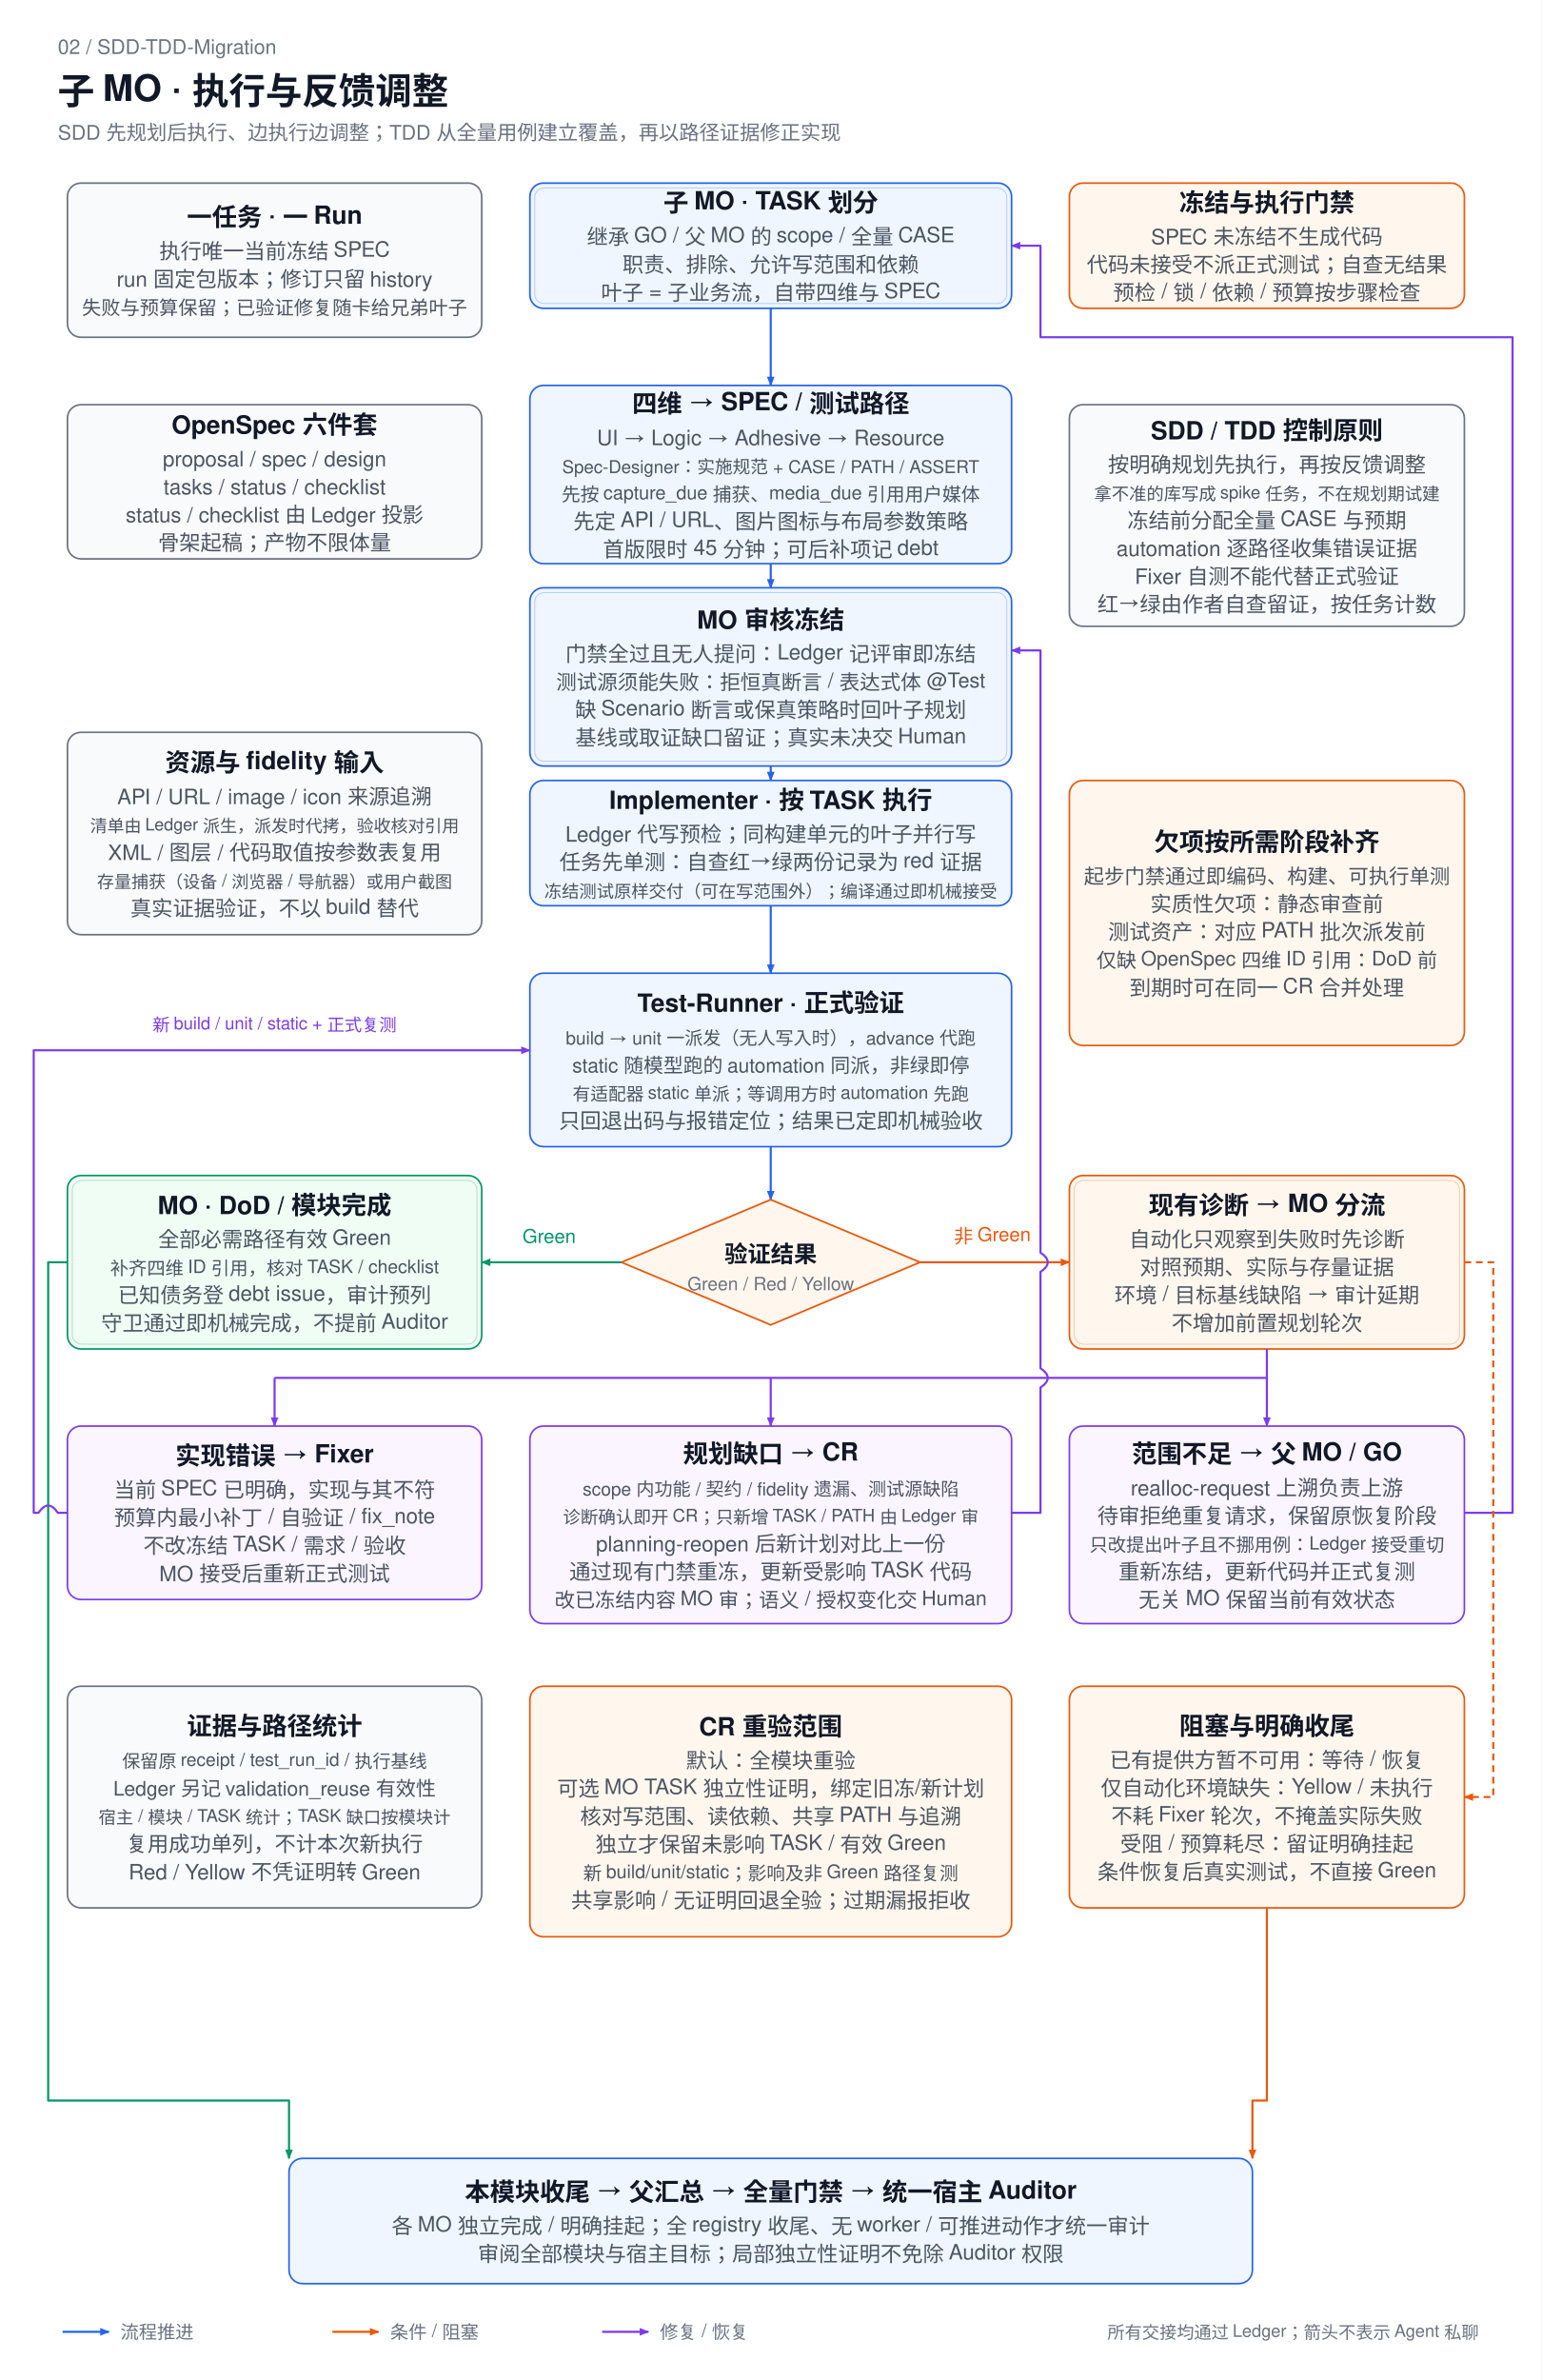
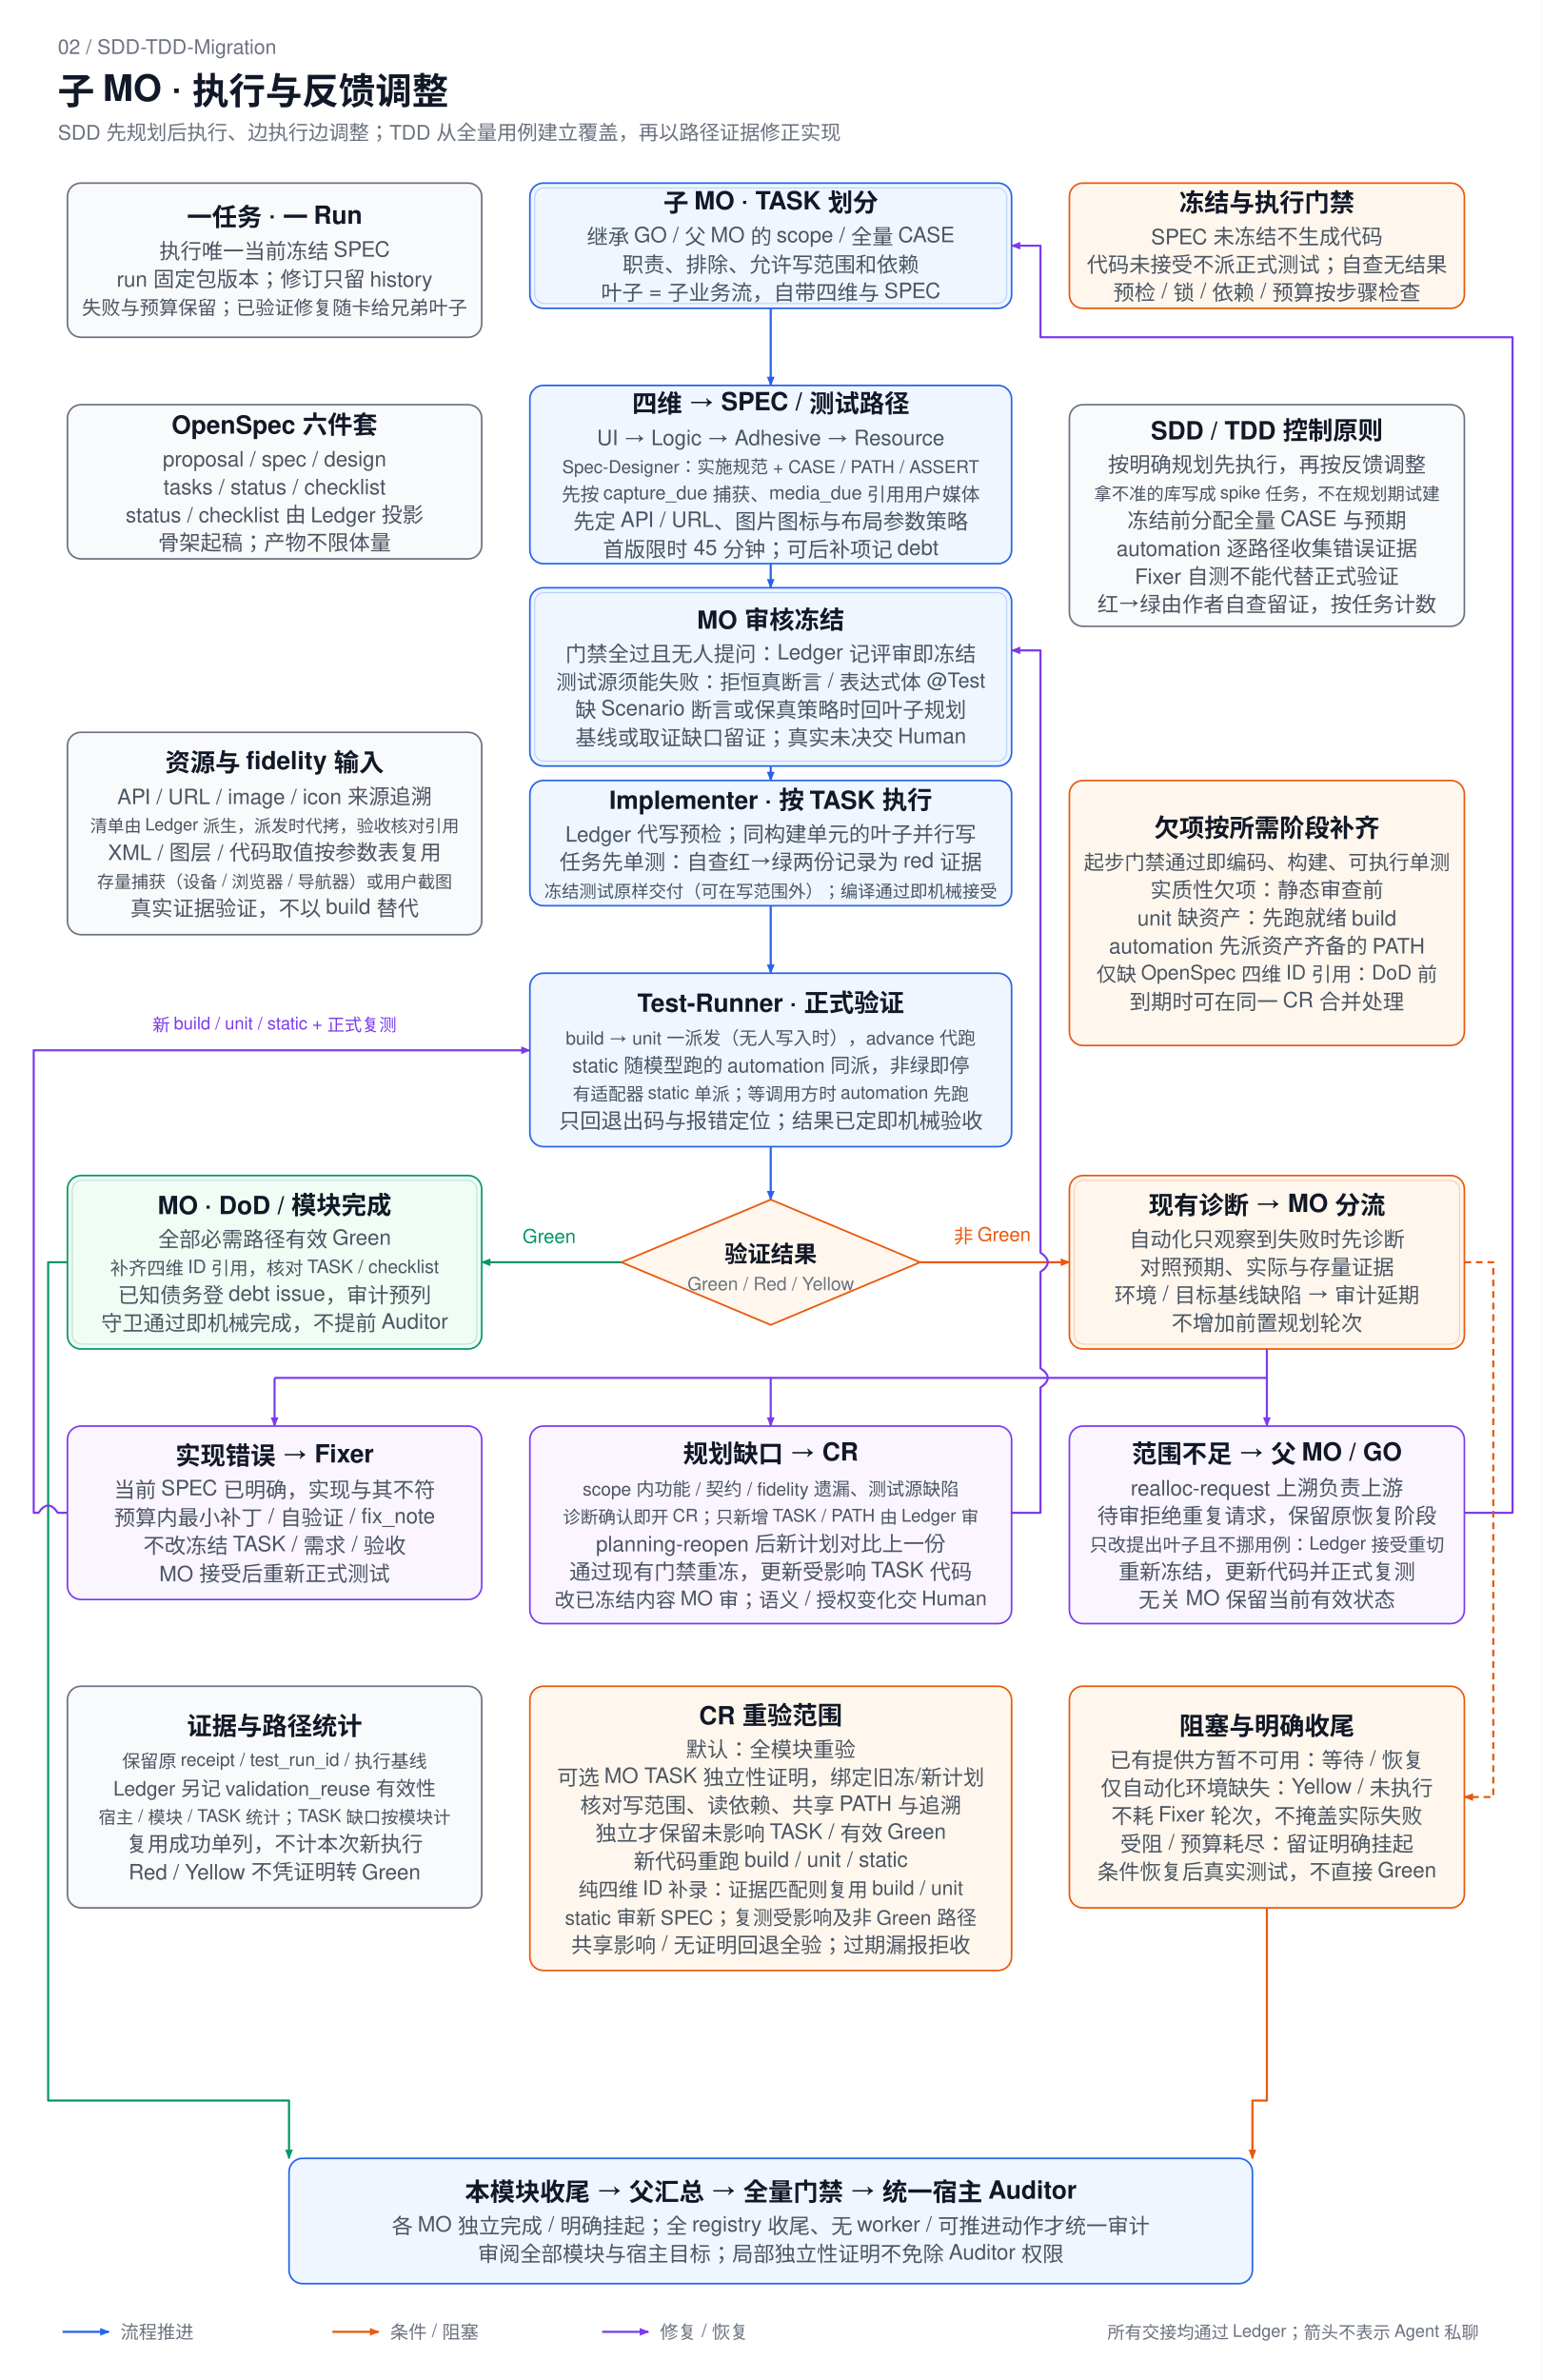
<svg xmlns="http://www.w3.org/2000/svg" width="1600" height="2470" viewBox="0 0 1600 2470" role="img" aria-labelledby="title desc">
  <style>text {font-family: "Helvetica Neue", Helvetica, Arial, "PingFang SC", "Microsoft YaHei", sans-serif;}</style>
  <defs>
    <marker id="arrow-blue" markerWidth="10" markerHeight="8" refX="9" refY="4" orient="auto" markerUnits="userSpaceOnUse">
      <path d="M0,0 L10,4 L0,8 Z" fill="#2563eb" />
    </marker>
    <marker id="arrow-orange" markerWidth="10" markerHeight="8" refX="9" refY="4" orient="auto" markerUnits="userSpaceOnUse">
      <path d="M0,0 L10,4 L0,8 Z" fill="#ea580c" />
    </marker>
    <marker id="arrow-green" markerWidth="10" markerHeight="8" refX="9" refY="4" orient="auto" markerUnits="userSpaceOnUse">
      <path d="M0,0 L10,4 L0,8 Z" fill="#059669" />
    </marker>
    <marker id="arrow-purple" markerWidth="10" markerHeight="8" refX="9" refY="4" orient="auto" markerUnits="userSpaceOnUse">
      <path d="M0,0 L10,4 L0,8 Z" fill="#7c3aed" />
    </marker>
    <marker id="arrow-gray" markerWidth="10" markerHeight="8" refX="9" refY="4" orient="auto" markerUnits="userSpaceOnUse">
      <path d="M0,0 L10,4 L0,8 Z" fill="#6b7280" />
    </marker>
  </defs>
  <rect width="1600" height="2470" fill="white" />
  <text x="60" y="56" font-size="21.00" fill="#6b7280" text-anchor="start" font-weight="400">02  /  SDD-TDD-Migration</text>
  <text x="60" y="108" font-size="38.00" fill="#111827" text-anchor="start" font-weight="700">子 MO · 执行与反馈调整</text>
  <text x="60" y="145" font-size="21.00" fill="#6b7280" text-anchor="start" font-weight="400">SDD 先规划后执行、边执行边调整；TDD 从全量用例建立覆盖，再以路径证据修正实现</text>
  <rect x="550" y="190" width="500" height="130" rx="14" fill="#eff6ff" stroke="#2563eb" stroke-width="1.7" />
  <rect x="555" y="195" width="490" height="120" rx="10" fill="none" stroke="#2563eb" stroke-opacity="0.28" />
  <text x="800.0" y="219.5" font-size="26.00" fill="#111827" text-anchor="middle" font-weight="650">子 MO · TASK 划分</text>
  <text x="800.0" y="253.5" font-size="22.00" fill="#4b5563" text-anchor="middle" font-weight="400">继承 GO / 父 MO 的 scope / 全量 CASE</text>
  <text x="800.0" y="282.5" font-size="22.00" fill="#4b5563" text-anchor="middle" font-weight="400">职责、排除、允许写范围和依赖</text>
  <text x="800.0" y="311.5" font-size="22.00" fill="#4b5563" text-anchor="middle" font-weight="400">叶子 = 子业务流，自带四维与 SPEC</text>
  <path d="M800,320 L800,400" fill="none" stroke="#2563eb" stroke-width="2.2" stroke-linejoin="round" marker-end="url(#arrow-blue)" />
  <rect x="550" y="400" width="500" height="185" rx="14" fill="#eff6ff" stroke="#2563eb" stroke-width="1.7" />
  <text x="800.0" y="428.0" font-size="26.00" fill="#111827" text-anchor="middle" font-weight="650">四维 → SPEC / 测试路径</text>
  <text x="800.0" y="462.0" font-size="22.00" fill="#4b5563" text-anchor="middle" font-weight="400">UI → Logic → Adhesive → Resource</text>
  <text x="800.0" y="491.0" font-size="18.42" fill="#4b5563" text-anchor="middle" font-weight="400">Spec-Designer：实施规范 + CASE / PATH / ASSERT</text>
  <text x="800.0" y="520.0" font-size="19.49" fill="#4b5563" text-anchor="middle" font-weight="400">先按 capture_due 捕获、media_due 引用用户媒体</text>
  <text x="800.0" y="549.0" font-size="22.00" fill="#4b5563" text-anchor="middle" font-weight="400">先定 API / URL、图片图标与布局参数策略</text>
  <text x="800.0" y="578.0" font-size="22.00" fill="#4b5563" text-anchor="middle" font-weight="400">首版限时 45 分钟；可后补项记 debt</text>
  <path d="M800,585 L800,610" fill="none" stroke="#2563eb" stroke-width="2.2" stroke-linejoin="round" marker-end="url(#arrow-blue)" />
  <rect x="550" y="610" width="500" height="185" rx="14" fill="#eff6ff" stroke="#2563eb" stroke-width="1.7" />
  <rect x="555" y="615" width="490" height="175" rx="10" fill="none" stroke="#2563eb" stroke-opacity="0.28" />
  <text x="800.0" y="652.5" font-size="26.00" fill="#111827" text-anchor="middle" font-weight="650">MO 审核冻结</text>
  <text x="800.0" y="686.5" font-size="22.00" fill="#4b5563" text-anchor="middle" font-weight="400">门禁全过且无人提问：Ledger 记评审即冻结</text>
  <text x="800.0" y="715.5" font-size="21.24" fill="#4b5563" text-anchor="middle" font-weight="400">测试源须能失败：拒恒真断言 / 表达式体 @Test</text>
  <text x="800.0" y="744.5" font-size="22.00" fill="#4b5563" text-anchor="middle" font-weight="400">缺 Scenario 断言或保真策略时回叶子规划</text>
  <text x="800.0" y="773.5" font-size="22.00" fill="#4b5563" text-anchor="middle" font-weight="400">基线或取证缺口留证；真实未决交 Human</text>
  <path d="M800,795 L800,810" fill="none" stroke="#2563eb" stroke-width="2.2" stroke-linejoin="round" marker-end="url(#arrow-blue)" />
  <rect x="550" y="810" width="500" height="130" rx="14" fill="#eff6ff" stroke="#2563eb" stroke-width="1.7" />
  <text x="800.0" y="839.5" font-size="26.00" fill="#111827" text-anchor="middle" font-weight="650">Implementer · 按 TASK 执行</text>
  <text x="800.0" y="873.5" font-size="22.00" fill="#4b5563" text-anchor="middle" font-weight="400">Ledger 代写预检；同构建单元的叶子并行写</text>
  <text x="800.0" y="902.5" font-size="22.00" fill="#4b5563" text-anchor="middle" font-weight="400">任务先单测：自查红→绿两份记录为 red 证据</text>
  <text x="800.0" y="931.5" font-size="18.08" fill="#4b5563" text-anchor="middle" font-weight="400">冻结测试原样交付（可在写范围外）；编译通过即机械接受</text>
  <path d="M800,940 L800,1010" fill="none" stroke="#2563eb" stroke-width="2.2" stroke-linejoin="round" marker-end="url(#arrow-blue)" />
  <rect x="550" y="1010" width="500" height="180" rx="14" fill="#eff6ff" stroke="#2563eb" stroke-width="1.7" />
  <text x="800.0" y="1050.0" font-size="26.00" fill="#111827" text-anchor="middle" font-weight="650">Test-Runner · 正式验证</text>
  <text x="800.0" y="1084.0" font-size="18.82" fill="#4b5563" text-anchor="middle" font-weight="400">build → unit 一派发（无人写入时），advance 代跑</text>
  <text x="800.0" y="1113.0" font-size="20.59" fill="#4b5563" text-anchor="middle" font-weight="400">static 随模型跑的 automation 同派，非绿即停</text>
  <text x="800.0" y="1142.0" font-size="18.50" fill="#4b5563" text-anchor="middle" font-weight="400">有适配器 static 单派；等调用方时 automation 先跑</text>
  <text x="800.0" y="1171.0" font-size="22.00" fill="#4b5563" text-anchor="middle" font-weight="400">只回退出码与报错定位；结果已定即机械验收</text>
  <path d="M800,1190 L800,1245" fill="none" stroke="#2563eb" stroke-width="2.2" stroke-linejoin="round" marker-end="url(#arrow-blue)" />
  <path d="M800,1245.0 L955.0,1310 L800,1375.0 L645.0,1310 Z" fill="#fff7ed" stroke="#ea580c" stroke-width="1.8" />
  <text x="800" y="1310" font-size="24.00" fill="#111827" text-anchor="middle" font-weight="650">验证结果</text>
  <text x="800" y="1339" font-size="19.00" fill="#6b7280" text-anchor="middle" font-weight="400">Green / Red / Yellow</text>
  <path d="M645,1310 L500,1310" fill="none" stroke="#059669" stroke-width="2.2" stroke-linejoin="round" marker-end="url(#arrow-green)" />
  <rect x="532.5" y="1270" width="75.0" height="29" rx="4" fill="white" opacity="0.97" />
  <text x="570" y="1290" font-size="20.00" fill="#059669" text-anchor="middle" font-weight="400">Green</text>
  <rect x="70" y="1220" width="430" height="180" rx="14" fill="#f0fdf4" stroke="#059669" stroke-width="1.7" />
  <rect x="75" y="1225" width="420" height="170" rx="10" fill="none" stroke="#059669" stroke-opacity="0.28" />
  <text x="285.0" y="1260.0" font-size="26.00" fill="#111827" text-anchor="middle" font-weight="650">MO · DoD / 模块完成</text>
  <text x="285.0" y="1294.0" font-size="22.00" fill="#4b5563" text-anchor="middle" font-weight="400">全部必需路径有效 Green</text>
  <text x="285.0" y="1323.0" font-size="19.07" fill="#4b5563" text-anchor="middle" font-weight="400">补齐四维 ID 引用，核对 TASK / checklist</text>
  <text x="285.0" y="1352.0" font-size="22.00" fill="#4b5563" text-anchor="middle" font-weight="400">已知债务登 debt issue，审计预列</text>
  <text x="285.0" y="1381.0" font-size="22.00" fill="#4b5563" text-anchor="middle" font-weight="400">守卫通过即机械完成，不提前 Auditor</text>
  <path d="M70,1310 L50,1310 L50,2180 L300,2180 L300,2240" fill="none" stroke="#059669" stroke-width="2.2" stroke-linejoin="round" marker-end="url(#arrow-green)" />
  <path d="M955,1310 L1110,1310" fill="none" stroke="#ea580c" stroke-width="2.2" stroke-linejoin="round" marker-end="url(#arrow-orange)" />
  <rect x="976.8" y="1270" width="106.4" height="29" rx="4" fill="white" opacity="0.97" />
  <text x="1030" y="1290" font-size="20.00" fill="#ea580c" text-anchor="middle" font-weight="400">非 Green</text>
  <rect x="1110" y="1220" width="410" height="180" rx="14" fill="#fff7ed" stroke="#ea580c" stroke-width="1.7" />
  <rect x="1115" y="1225" width="400" height="170" rx="10" fill="none" stroke="#ea580c" stroke-opacity="0.28" />
  <text x="1315.0" y="1260.0" font-size="26.00" fill="#111827" text-anchor="middle" font-weight="650">现有诊断 → MO 分流</text>
  <text x="1315.0" y="1294.0" font-size="22.00" fill="#4b5563" text-anchor="middle" font-weight="400">自动化只观察到失败时先诊断</text>
  <text x="1315.0" y="1323.0" font-size="22.00" fill="#4b5563" text-anchor="middle" font-weight="400">对照预期、实际与存量证据</text>
  <text x="1315.0" y="1352.0" font-size="22.00" fill="#4b5563" text-anchor="middle" font-weight="400">环境 / 目标基线缺陷 → 审计延期</text>
  <text x="1315.0" y="1381.0" font-size="22.00" fill="#4b5563" text-anchor="middle" font-weight="400">不增加前置规划轮次</text>
  <path d="M1315,1400 L1315,1430 L285,1430" fill="none" stroke="#7c3aed" stroke-width="2.2" stroke-linejoin="round" />
  <path d="M285,1430 L285,1480" fill="none" stroke="#7c3aed" stroke-width="2.2" stroke-linejoin="round" marker-end="url(#arrow-purple)" />
  <path d="M800,1430 L800,1480" fill="none" stroke="#7c3aed" stroke-width="2.2" stroke-linejoin="round" marker-end="url(#arrow-purple)" />
  <path d="M1315,1430 L1315,1480" fill="none" stroke="#7c3aed" stroke-width="2.2" stroke-linejoin="round" marker-end="url(#arrow-purple)" />
  <rect x="70" y="1480" width="430" height="180" rx="14" fill="#faf5ff" stroke="#7c3aed" stroke-width="1.7" />
  <text x="285.0" y="1520.0" font-size="26.00" fill="#111827" text-anchor="middle" font-weight="650">实现错误 → Fixer</text>
  <text x="285.0" y="1554.0" font-size="22.00" fill="#4b5563" text-anchor="middle" font-weight="400">当前 SPEC 已明确，实现与其不符</text>
  <text x="285.0" y="1583.0" font-size="22.00" fill="#4b5563" text-anchor="middle" font-weight="400">预算内最小补丁 / 自验证 / fix_note</text>
  <text x="285.0" y="1612.0" font-size="22.00" fill="#4b5563" text-anchor="middle" font-weight="400">不改冻结 TASK / 需求 / 验收</text>
  <text x="285.0" y="1641.0" font-size="22.00" fill="#4b5563" text-anchor="middle" font-weight="400">MO 接受后重新正式测试</text>
  <path d="M70,1570 L60,1570 Q50,1555 40,1570 L35,1570 L35,1090 L550,1090" fill="none" stroke="#7c3aed" stroke-width="2.2" stroke-linejoin="round" marker-end="url(#arrow-purple)" />
  <rect x="102.75" y="1052" width="364.5" height="27" rx="4" fill="white" opacity="0.97" />
  <text x="285" y="1070" font-size="18.00" fill="#7c3aed" text-anchor="middle" font-weight="400">新 build / unit / static + 正式复测</text>
  <rect x="550" y="1480" width="500" height="205" rx="14" fill="#faf5ff" stroke="#7c3aed" stroke-width="1.7" />
  <text x="800.0" y="1518.0" font-size="26.00" fill="#111827" text-anchor="middle" font-weight="650">规划缺口 → CR</text>
  <text x="800.0" y="1552.0" font-size="18.82" fill="#4b5563" text-anchor="middle" font-weight="400">scope 内功能 / 契约 / fidelity 遗漏、测试源缺陷</text>
  <text x="800.0" y="1581.0" font-size="18.30" fill="#4b5563" text-anchor="middle" font-weight="400">诊断确认即开 CR；只新增 TASK / PATH 由 Ledger 审</text>
  <text x="800.0" y="1610.0" font-size="22.00" fill="#4b5563" text-anchor="middle" font-weight="400">planning-reopen 后新计划对比上一份</text>
  <text x="800.0" y="1639.0" font-size="22.00" fill="#4b5563" text-anchor="middle" font-weight="400">通过现有门禁重冻，更新受影响 TASK 代码</text>
  <text x="800.0" y="1668.0" font-size="20.97" fill="#4b5563" text-anchor="middle" font-weight="400">改已冻结内容 MO 审；语义 / 授权变化交 Human</text>
  <path d="M1050,1570 L1080,1570 L1080,1440 Q1095,1430 1080,1420 L1080,1320 Q1095,1310 1080,1300 L1080,675 L1050,675" fill="none" stroke="#7c3aed" stroke-width="2.2" stroke-linejoin="round" marker-end="url(#arrow-purple)" />
  <rect x="1110" y="1480" width="410" height="205" rx="14" fill="#faf5ff" stroke="#7c3aed" stroke-width="1.7" />
  <text x="1315.0" y="1518.0" font-size="26.00" fill="#111827" text-anchor="middle" font-weight="650">范围不足 → 父 MO / GO</text>
  <text x="1315.0" y="1552.0" font-size="22.00" fill="#4b5563" text-anchor="middle" font-weight="400">realloc-request 上溯负责上游</text>
  <text x="1315.0" y="1581.0" font-size="22.00" fill="#4b5563" text-anchor="middle" font-weight="400">待审拒绝重复请求，保留原恢复阶段</text>
  <text x="1315.0" y="1610.0" font-size="19.01" fill="#4b5563" text-anchor="middle" font-weight="400">只改提出叶子且不挪用例：Ledger 接受重切</text>
  <text x="1315.0" y="1639.0" font-size="22.00" fill="#4b5563" text-anchor="middle" font-weight="400">重新冻结，更新代码并正式复测</text>
  <text x="1315.0" y="1668.0" font-size="22.00" fill="#4b5563" text-anchor="middle" font-weight="400">无关 MO 保留当前有效状态</text>
  <path d="M1520,1570 L1570,1570 L1570,350 L1080,350 L1080,255 L1050,255" fill="none" stroke="#7c3aed" stroke-width="2.2" stroke-linejoin="round" marker-end="url(#arrow-purple)" />
-   <rect x="550" y="1750" width="500" height="260" rx="14" fill="#fff7ed" stroke="#ea580c" stroke-width="1.7" />
-   <text x="800.0" y="1801.0" font-size="26.00" fill="#111827" text-anchor="middle" font-weight="650">CR 重验范围</text>
-   <text x="800.0" y="1835.0" font-size="22.00" fill="#4b5563" text-anchor="middle" font-weight="400">默认：全模块重验</text>
-   <text x="800.0" y="1864.0" font-size="22.00" fill="#4b5563" text-anchor="middle" font-weight="400">可选 MO TASK 独立性证明，绑定旧冻/新计划</text>
-   <text x="800.0" y="1893.0" font-size="22.00" fill="#4b5563" text-anchor="middle" font-weight="400">核对写范围、读依赖、共享 PATH 与追溯</text>
-   <text x="800.0" y="1922.0" font-size="22.00" fill="#4b5563" text-anchor="middle" font-weight="400">独立才保留未影响 TASK / 有效 Green</text>
-   <text x="800.0" y="1951.0" font-size="19.38" fill="#4b5563" text-anchor="middle" font-weight="400">新 build/unit/static；影响及非 Green 路径复测</text>
-   <text x="800.0" y="1980.0" font-size="22.00" fill="#4b5563" text-anchor="middle" font-weight="400">共享影响 / 无证明回退全验；过期漏报拒收</text>
+   <rect x="550" y="1750" width="500" height="295" rx="14" fill="#fff7ed" stroke="#ea580c" stroke-width="1.7" />
+   <text x="800.0" y="1789.5" font-size="26.00" fill="#111827" text-anchor="middle" font-weight="650">CR 重验范围</text>
+   <text x="800.0" y="1823.5" font-size="22.00" fill="#4b5563" text-anchor="middle" font-weight="400">默认：全模块重验</text>
+   <text x="800.0" y="1852.5" font-size="22.00" fill="#4b5563" text-anchor="middle" font-weight="400">可选 MO TASK 独立性证明，绑定旧冻/新计划</text>
+   <text x="800.0" y="1881.5" font-size="22.00" fill="#4b5563" text-anchor="middle" font-weight="400">核对写范围、读依赖、共享 PATH 与追溯</text>
+   <text x="800.0" y="1910.5" font-size="22.00" fill="#4b5563" text-anchor="middle" font-weight="400">独立才保留未影响 TASK / 有效 Green</text>
+   <text x="800.0" y="1939.5" font-size="22.00" fill="#4b5563" text-anchor="middle" font-weight="400">新代码重跑 build / unit / static</text>
+   <text x="800.0" y="1968.5" font-size="20.71" fill="#4b5563" text-anchor="middle" font-weight="400">纯四维 ID 补录：证据匹配则复用 build / unit</text>
+   <text x="800.0" y="1997.5" font-size="20.59" fill="#4b5563" text-anchor="middle" font-weight="400">static 审新 SPEC；复测受影响及非 Green 路径</text>
+   <text x="800.0" y="2026.5" font-size="22.00" fill="#4b5563" text-anchor="middle" font-weight="400">共享影响 / 无证明回退全验；过期漏报拒收</text>
  <rect x="70" y="1750" width="430" height="230" rx="14" fill="#f9fafb" stroke="#6b7280" stroke-width="1.7" />
  <text x="285.0" y="1800.5" font-size="26.00" fill="#111827" text-anchor="middle" font-weight="650">证据与路径统计</text>
  <text x="285.0" y="1834.5" font-size="18.82" fill="#4b5563" text-anchor="middle" font-weight="400">保留原 receipt / test_run_id / 执行基线</text>
  <text x="285.0" y="1863.5" font-size="20.78" fill="#4b5563" text-anchor="middle" font-weight="400">Ledger 另记 validation_reuse 有效性</text>
  <text x="285.0" y="1892.5" font-size="18.08" fill="#4b5563" text-anchor="middle" font-weight="400">宿主 / 模块 / TASK 统计；TASK 缺口按模块计</text>
  <text x="285.0" y="1921.5" font-size="22.00" fill="#4b5563" text-anchor="middle" font-weight="400">复用成功单列，不计本次新执行</text>
  <text x="285.0" y="1950.5" font-size="22.00" fill="#4b5563" text-anchor="middle" font-weight="400">Red / Yellow 不凭证明转 Green</text>
  <rect x="1110" y="1750" width="410" height="230" rx="14" fill="#fff7ed" stroke="#ea580c" stroke-width="1.7" />
  <text x="1315.0" y="1800.5" font-size="26.00" fill="#111827" text-anchor="middle" font-weight="650">阻塞与明确收尾</text>
  <text x="1315.0" y="1834.5" font-size="22.00" fill="#4b5563" text-anchor="middle" font-weight="400">已有提供方暂不可用：等待 / 恢复</text>
  <text x="1315.0" y="1863.5" font-size="22.00" fill="#4b5563" text-anchor="middle" font-weight="400">仅自动化环境缺失：Yellow / 未执行</text>
  <text x="1315.0" y="1892.5" font-size="22.00" fill="#4b5563" text-anchor="middle" font-weight="400">不耗 Fixer 轮次，不掩盖实际失败</text>
  <text x="1315.0" y="1921.5" font-size="22.00" fill="#4b5563" text-anchor="middle" font-weight="400">受阻 / 预算耗尽：留证明确挂起</text>
  <text x="1315.0" y="1950.5" font-size="22.00" fill="#4b5563" text-anchor="middle" font-weight="400">条件恢复后真实测试，不直接 Green</text>
  <path d="M1520,1310 L1550,1310 L1550,1865 L1520,1865" fill="none" stroke="#ea580c" stroke-width="2.2" stroke-linejoin="round" stroke-dasharray="7 5" marker-end="url(#arrow-orange)" />
  <path d="M1315,1980 L1315,2180 L1300,2180 L1300,2240" fill="none" stroke="#ea580c" stroke-width="2.2" stroke-linejoin="round" marker-end="url(#arrow-orange)" />
  <rect x="300" y="2240" width="1000" height="130" rx="14" fill="#eff6ff" stroke="#2563eb" stroke-width="1.7" />
  <text x="800.0" y="2284.0" font-size="26.00" fill="#111827" text-anchor="middle" font-weight="650">本模块收尾 → 父汇总 → 全量门禁 → 统一宿主 Auditor</text>
  <text x="800.0" y="2318.0" font-size="22.00" fill="#4b5563" text-anchor="middle" font-weight="400">各 MO 独立完成 / 明确挂起；全 registry 收尾、无 worker / 可推进动作才统一审计</text>
  <text x="800.0" y="2347.0" font-size="22.00" fill="#4b5563" text-anchor="middle" font-weight="400">审阅全部模块与宿主目标；局部独立性证明不免除 Auditor 权限</text>
  <rect x="70" y="190" width="430" height="160" rx="14" fill="#f9fafb" stroke="#6b7280" stroke-width="1.7" />
  <text x="285.0" y="234.5" font-size="26.00" fill="#111827" text-anchor="middle" font-weight="650">一任务 · 一 Run</text>
  <text x="285.0" y="268.5" font-size="22.00" fill="#4b5563" text-anchor="middle" font-weight="400">执行唯一当前冻结 SPEC</text>
  <text x="285.0" y="297.5" font-size="22.00" fill="#4b5563" text-anchor="middle" font-weight="400">run 固定包版本；修订只留 history</text>
  <text x="285.0" y="326.5" font-size="20.00" fill="#4b5563" text-anchor="middle" font-weight="400">失败与预算保留；已验证修复随卡给兄弟叶子</text>
  <rect x="70" y="420" width="430" height="160" rx="14" fill="#f9fafb" stroke="#6b7280" stroke-width="1.7" />
  <text x="285.0" y="450.0" font-size="26.00" fill="#111827" text-anchor="middle" font-weight="650">OpenSpec 六件套</text>
  <text x="285.0" y="484.0" font-size="22.00" fill="#4b5563" text-anchor="middle" font-weight="400">proposal / spec / design</text>
  <text x="285.0" y="513.0" font-size="22.00" fill="#4b5563" text-anchor="middle" font-weight="400">tasks / status / checklist</text>
  <text x="285.0" y="542.0" font-size="21.75" fill="#4b5563" text-anchor="middle" font-weight="400">status / checklist 由 Ledger 投影</text>
  <text x="285.0" y="571.0" font-size="22.00" fill="#4b5563" text-anchor="middle" font-weight="400">骨架起稿；产物不限体量</text>
  <rect x="70" y="760" width="430" height="210" rx="14" fill="#f9fafb" stroke="#6b7280" stroke-width="1.7" />
  <text x="285.0" y="800.5" font-size="26.00" fill="#111827" text-anchor="middle" font-weight="650">资源与 fidelity 输入</text>
  <text x="285.0" y="834.5" font-size="21.92" fill="#4b5563" text-anchor="middle" font-weight="400">API / URL / image / icon 来源追溯</text>
  <text x="285.0" y="863.5" font-size="17.73" fill="#4b5563" text-anchor="middle" font-weight="400">清单由 Ledger 派生，派发时代拷，验收核对引用</text>
  <text x="285.0" y="892.5" font-size="22.00" fill="#4b5563" text-anchor="middle" font-weight="400">XML / 图层 / 代码取值按参数表复用</text>
  <text x="285.0" y="921.5" font-size="17.84" fill="#4b5563" text-anchor="middle" font-weight="400">存量捕获（设备 / 浏览器 / 导航器）或用户截图</text>
  <text x="285.0" y="950.5" font-size="22.00" fill="#4b5563" text-anchor="middle" font-weight="400">真实证据验证，不以 build 替代</text>
  <rect x="1110" y="190" width="410" height="130" rx="14" fill="#fff7ed" stroke="#ea580c" stroke-width="1.7" />
  <text x="1315.0" y="219.5" font-size="26.00" fill="#111827" text-anchor="middle" font-weight="650">冻结与执行门禁</text>
  <text x="1315.0" y="253.5" font-size="22.00" fill="#4b5563" text-anchor="middle" font-weight="400">SPEC 未冻结不生成代码</text>
  <text x="1315.0" y="282.5" font-size="22.00" fill="#4b5563" text-anchor="middle" font-weight="400">代码未接受不派正式测试；自查无结果</text>
  <text x="1315.0" y="311.5" font-size="22.00" fill="#4b5563" text-anchor="middle" font-weight="400">预检 / 锁 / 依赖 / 预算按步骤检查</text>
  <rect x="1110" y="420" width="410" height="230" rx="14" fill="#f9fafb" stroke="#6b7280" stroke-width="1.7" />
  <text x="1315.0" y="456.0" font-size="26.00" fill="#111827" text-anchor="middle" font-weight="650">SDD / TDD 控制原则</text>
  <text x="1315.0" y="490.0" font-size="22.00" fill="#4b5563" text-anchor="middle" font-weight="400">按明确规划先执行，再按反馈调整</text>
  <text x="1315.0" y="519.0" font-size="18.10" fill="#4b5563" text-anchor="middle" font-weight="400">拿不准的库写成 spike 任务，不在规划期试建</text>
  <text x="1315.0" y="548.0" font-size="22.00" fill="#4b5563" text-anchor="middle" font-weight="400">冻结前分配全量 CASE 与预期</text>
  <text x="1315.0" y="577.0" font-size="22.00" fill="#4b5563" text-anchor="middle" font-weight="400">automation 逐路径收集错误证据</text>
  <text x="1315.0" y="606.0" font-size="22.00" fill="#4b5563" text-anchor="middle" font-weight="400">Fixer 自测不能代替正式验证</text>
  <text x="1315.0" y="635.0" font-size="22.00" fill="#4b5563" text-anchor="middle" font-weight="400">红→绿由作者自查留证，按任务计数</text>
  <rect x="1110" y="810" width="410" height="275" rx="14" fill="#fff7ed" stroke="#ea580c" stroke-width="1.7" />
-   <text x="1315.0" y="883.0" font-size="26.00" fill="#111827" text-anchor="middle" font-weight="650">欠项按所需阶段补齐</text>
-   <text x="1315.0" y="917.0" font-size="21.11" fill="#4b5563" text-anchor="middle" font-weight="400">起步门禁通过即编码、构建、可执行单测</text>
-   <text x="1315.0" y="946.0" font-size="22.00" fill="#4b5563" text-anchor="middle" font-weight="400">实质性欠项：静态审查前</text>
-   <text x="1315.0" y="975.0" font-size="22.00" fill="#4b5563" text-anchor="middle" font-weight="400">测试资产：对应 PATH 批次派发前</text>
-   <text x="1315.0" y="1004.0" font-size="20.81" fill="#4b5563" text-anchor="middle" font-weight="400">仅缺 OpenSpec 四维 ID 引用：DoD 前</text>
-   <text x="1315.0" y="1033.0" font-size="22.00" fill="#4b5563" text-anchor="middle" font-weight="400">到期时可在同一 CR 合并处理</text>
+   <text x="1315.0" y="868.5" font-size="26.00" fill="#111827" text-anchor="middle" font-weight="650">欠项按所需阶段补齐</text>
+   <text x="1315.0" y="902.5" font-size="21.11" fill="#4b5563" text-anchor="middle" font-weight="400">起步门禁通过即编码、构建、可执行单测</text>
+   <text x="1315.0" y="931.5" font-size="22.00" fill="#4b5563" text-anchor="middle" font-weight="400">实质性欠项：静态审查前</text>
+   <text x="1315.0" y="960.5" font-size="22.00" fill="#4b5563" text-anchor="middle" font-weight="400">unit 缺资产：先跑就绪 build</text>
+   <text x="1315.0" y="989.5" font-size="22.00" fill="#4b5563" text-anchor="middle" font-weight="400">automation 先派资产齐备的 PATH</text>
+   <text x="1315.0" y="1018.5" font-size="20.81" fill="#4b5563" text-anchor="middle" font-weight="400">仅缺 OpenSpec 四维 ID 引用：DoD 前</text>
+   <text x="1315.0" y="1047.5" font-size="22.00" fill="#4b5563" text-anchor="middle" font-weight="400">到期时可在同一 CR 合并处理</text>
  <path d="M65,2420 L113,2420" fill="none" stroke="#2563eb" stroke-width="2.2" stroke-linejoin="round" marker-end="url(#arrow-blue)" />
  <text x="125" y="2427" font-size="19.00" fill="#6b7280" text-anchor="start" font-weight="400">流程推进</text>
  <path d="M345,2420 L393,2420" fill="none" stroke="#ea580c" stroke-width="2.2" stroke-linejoin="round" marker-end="url(#arrow-orange)" />
  <text x="405" y="2427" font-size="19.00" fill="#6b7280" text-anchor="start" font-weight="400">条件 / 阻塞</text>
  <path d="M625,2420 L673,2420" fill="none" stroke="#7c3aed" stroke-width="2.2" stroke-linejoin="round" marker-end="url(#arrow-purple)" />
  <text x="685" y="2427" font-size="19.00" fill="#6b7280" text-anchor="start" font-weight="400">修复 / 恢复</text>
  <text x="1535" y="2427" font-size="18.00" fill="#6b7280" text-anchor="end" font-weight="400">所有交接均通过 Ledger；箭头不表示 Agent 私聊</text>
</svg>
